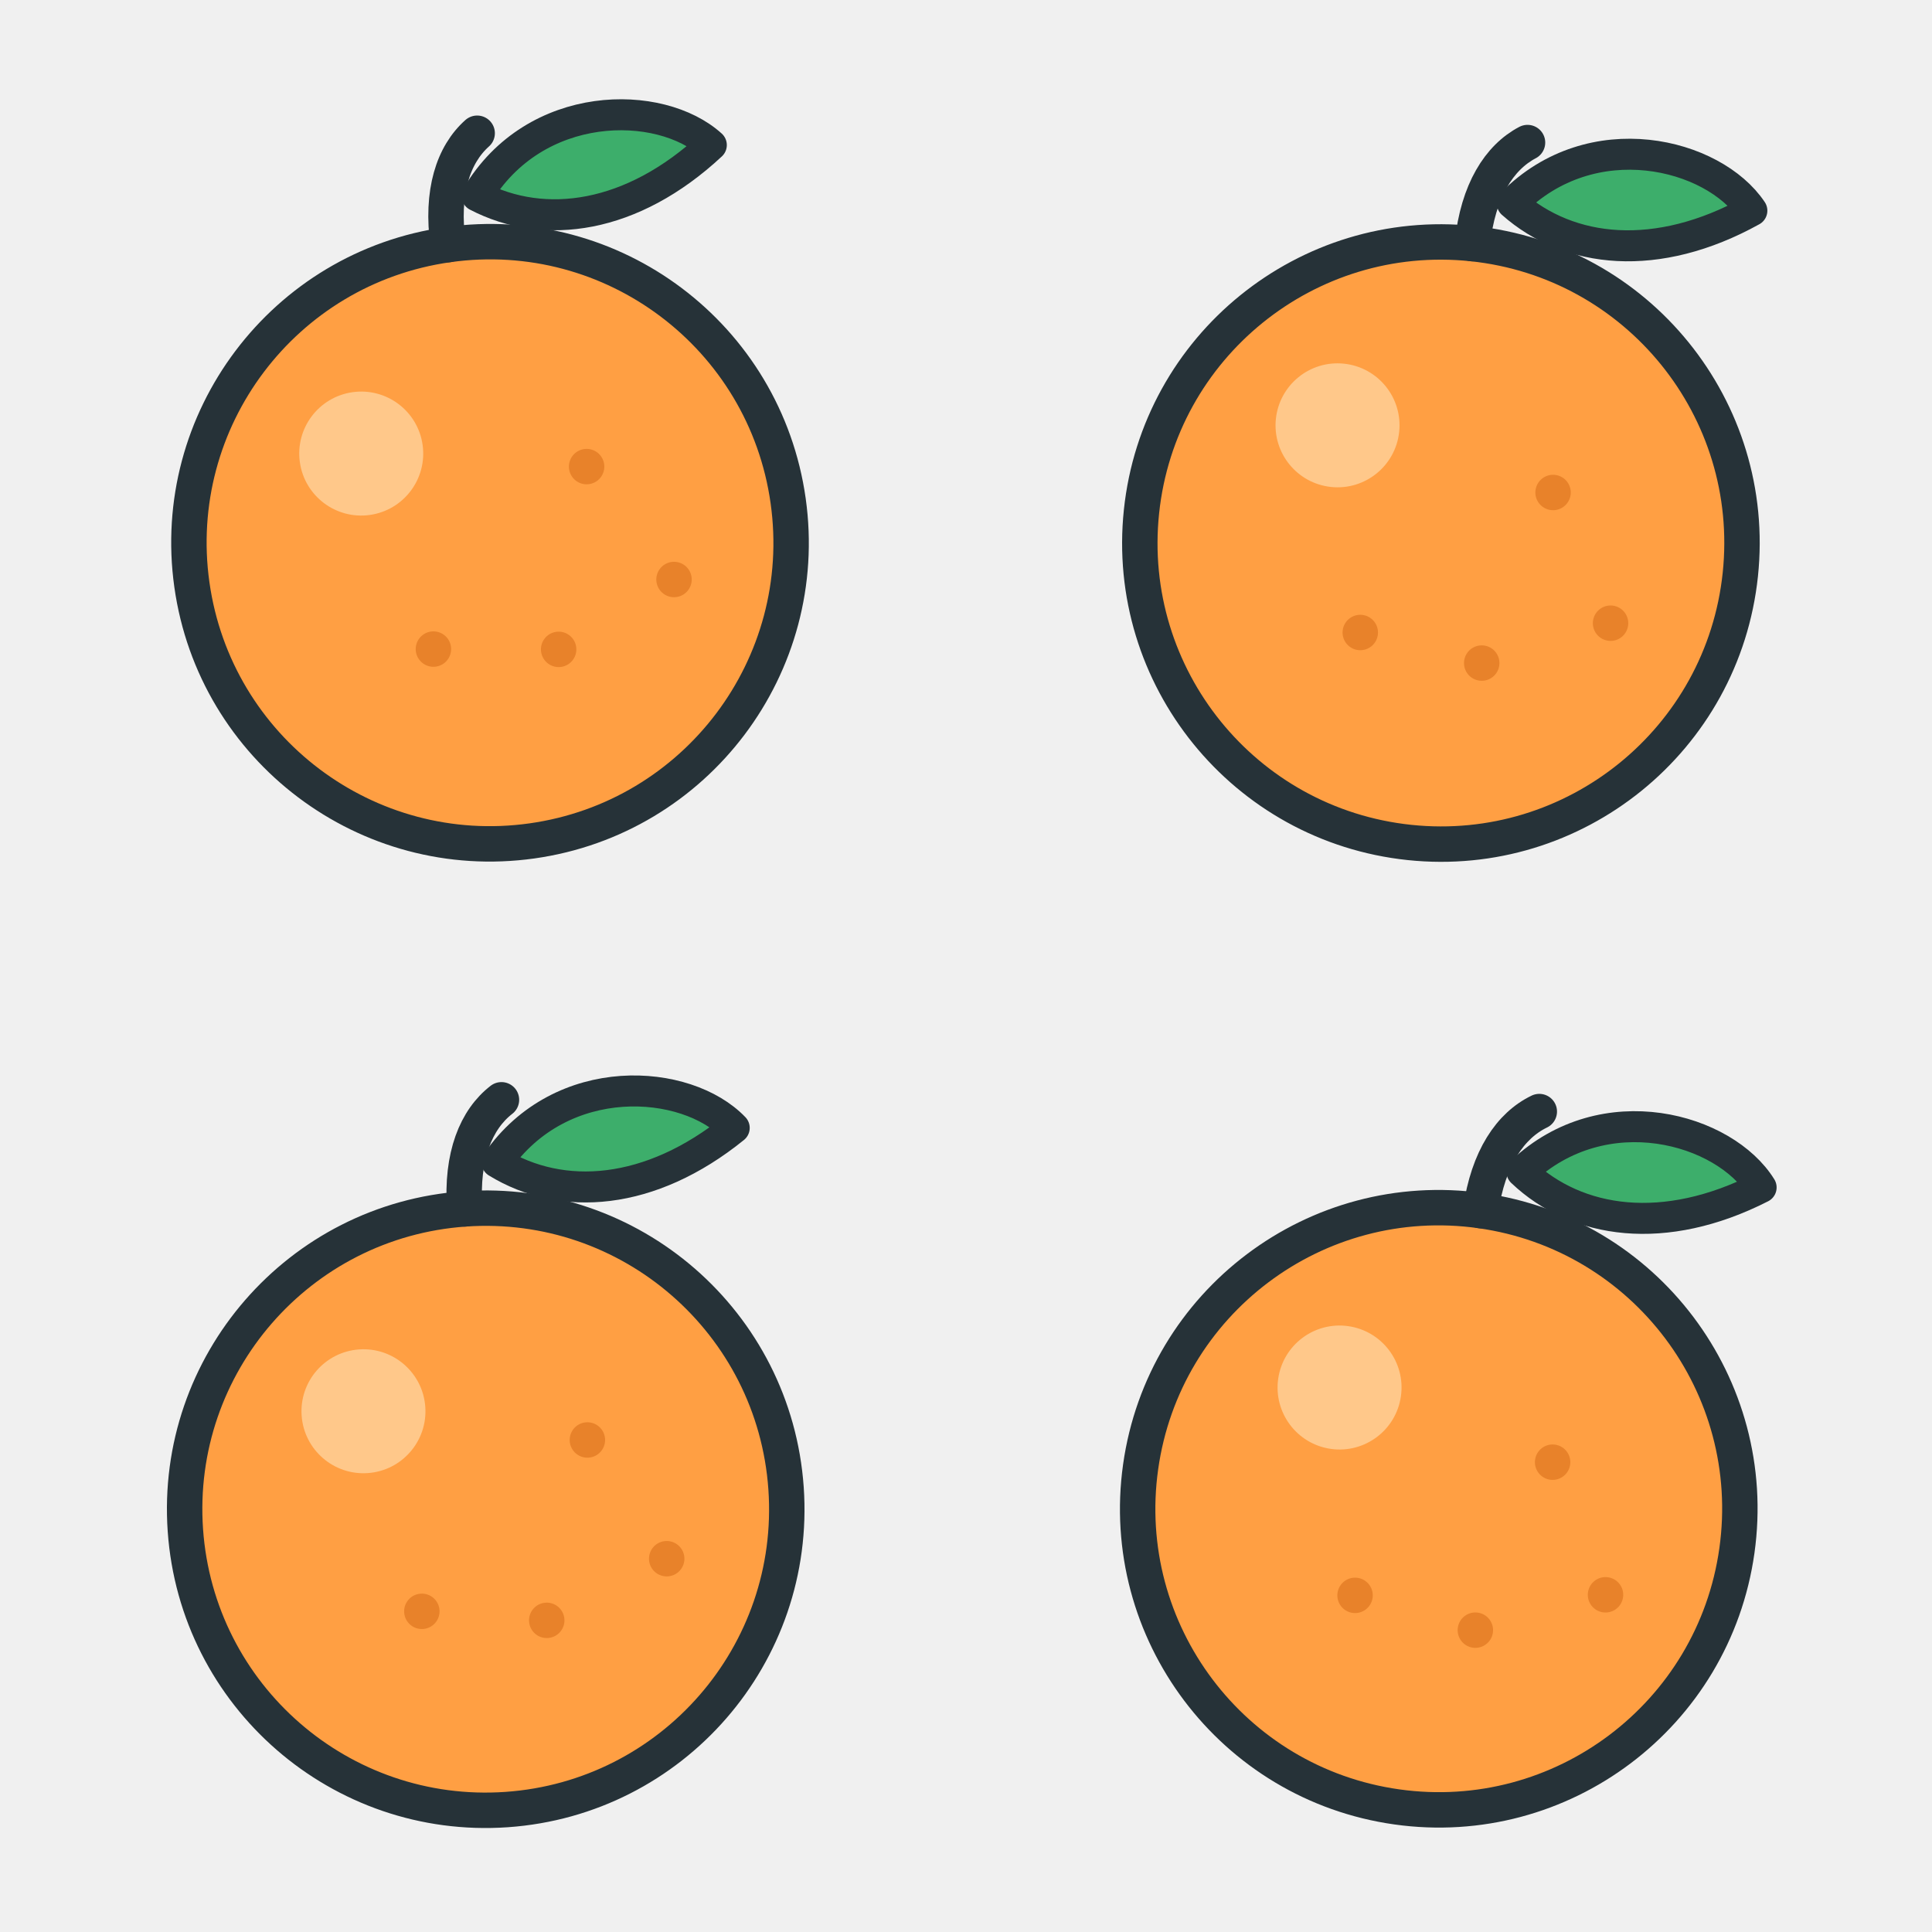
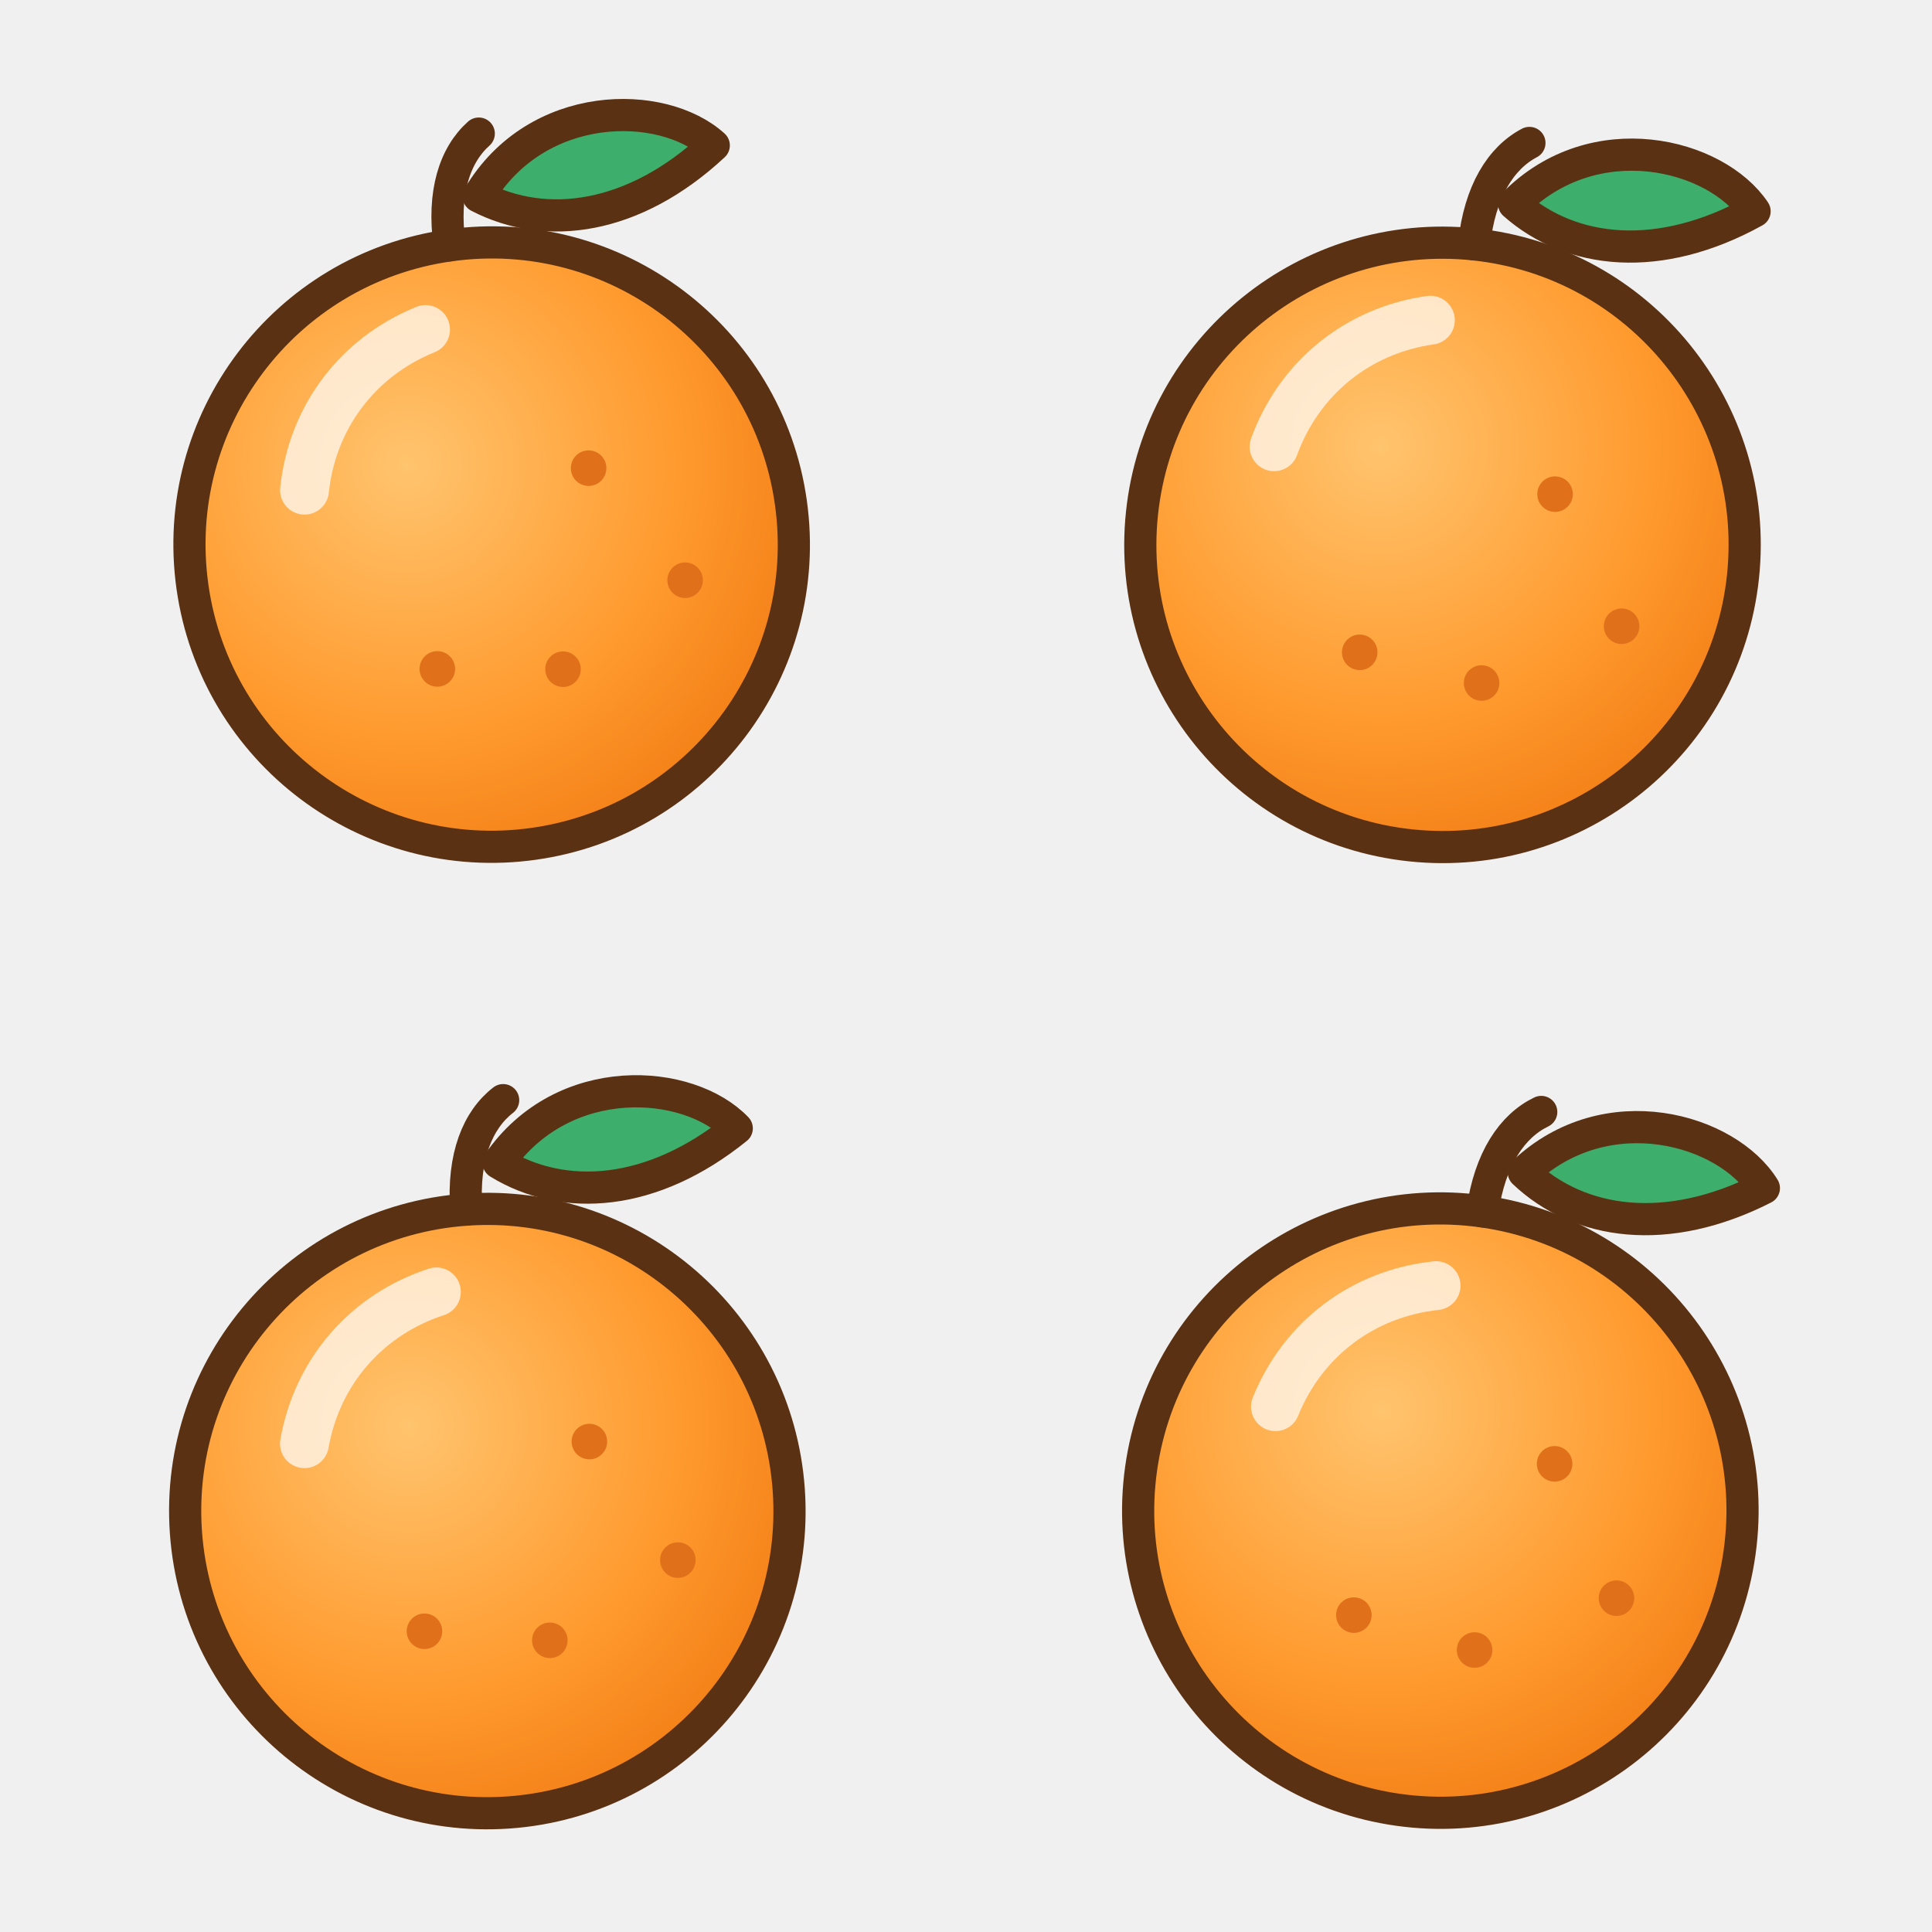
<svg xmlns="http://www.w3.org/2000/svg" viewBox="0 0 240 240" width="240" height="240">
  <defs>
-     <g id="orange" stroke="#263238" stroke-linejoin="round" stroke-linecap="round">
-       <circle cx="50" cy="57" r="34" fill="#FF9F43" stroke-width="4" />
-       <circle cx="37" cy="45" r="7" fill="#FFC88A" stroke="none" />
-       <g fill="#E8822A" stroke="none">
+     <radialGradient id="g-orange" cx="0.38" cy="0.35" r="0.75">
+       <stop offset="0" stop-color="#FFC46E" />
+       <stop offset="0.6" stop-color="#FF9A2E" />
+       <stop offset="1" stop-color="#F07A12" />
+     </radialGradient>
+     <g id="fr-orange" stroke="#5A3112" stroke-linejoin="round">
+       <circle cx="50" cy="57" r="34" fill="url(#g-orange)" />
+       <path d="M30 48C32 40 38 34 46 32" fill="none" stroke="#fff" stroke-opacity=".7" stroke-width="5.5" stroke-linecap="round" />
+       <g fill="#E0711A" stroke="none">
        <circle cx="62" cy="50" r="2" />
-         <circle cx="56" cy="70" r="2" />
-         <circle cx="70" cy="64" r="2" />
-         <circle cx="42" cy="68" r="2" />
+         <circle cx="56" cy="72" r="2" />
+         <circle cx="71" cy="64" r="2" />
+         <circle cx="42" cy="70" r="2" />
      </g>
-       <path d="M50 23C50 17 52 13 55 11" fill="none" stroke-width="4" />
-       <path d="M54 18C62 8 76 10 81 16C71 23 61 23 54 18Z" fill="#3DAE6B" stroke-width="3.5" />
+       <path d="M50 23C50 17 52 13 55 11" fill="none" stroke-linecap="round" />
+       <path d="M54 18C62 8 76 10 81 16C71 23 61 23 54 18Z" fill="#3DAE6B" />
    </g>
  </defs>
-   <use href="#orange" transform="translate(4.8 4.8) scale(1.1) rotate(-8 50 50)" />
-   <use href="#orange" transform="translate(124.8 4.8) scale(1.1) rotate(6 50 50)" />
-   <use href="#orange" transform="translate(4.8 124.8) scale(1.1) rotate(-4 50 50)" />
-   <use href="#orange" transform="translate(124.8 124.8) scale(1.1) rotate(8 50 50)" />
+   <use href="#fr-orange" transform="translate(4.8 4.8) scale(1.104) rotate(-8 50 50)" stroke-width="3.62" />
+   <use href="#fr-orange" transform="translate(124.8 4.8) scale(1.104) rotate(6 50 50)" stroke-width="3.62" />
+   <use href="#fr-orange" transform="translate(4.8 124.8) scale(1.104) rotate(-4 50 50)" stroke-width="3.62" />
+   <use href="#fr-orange" transform="translate(124.8 124.8) scale(1.104) rotate(8 50 50)" stroke-width="3.62" />
</svg>
